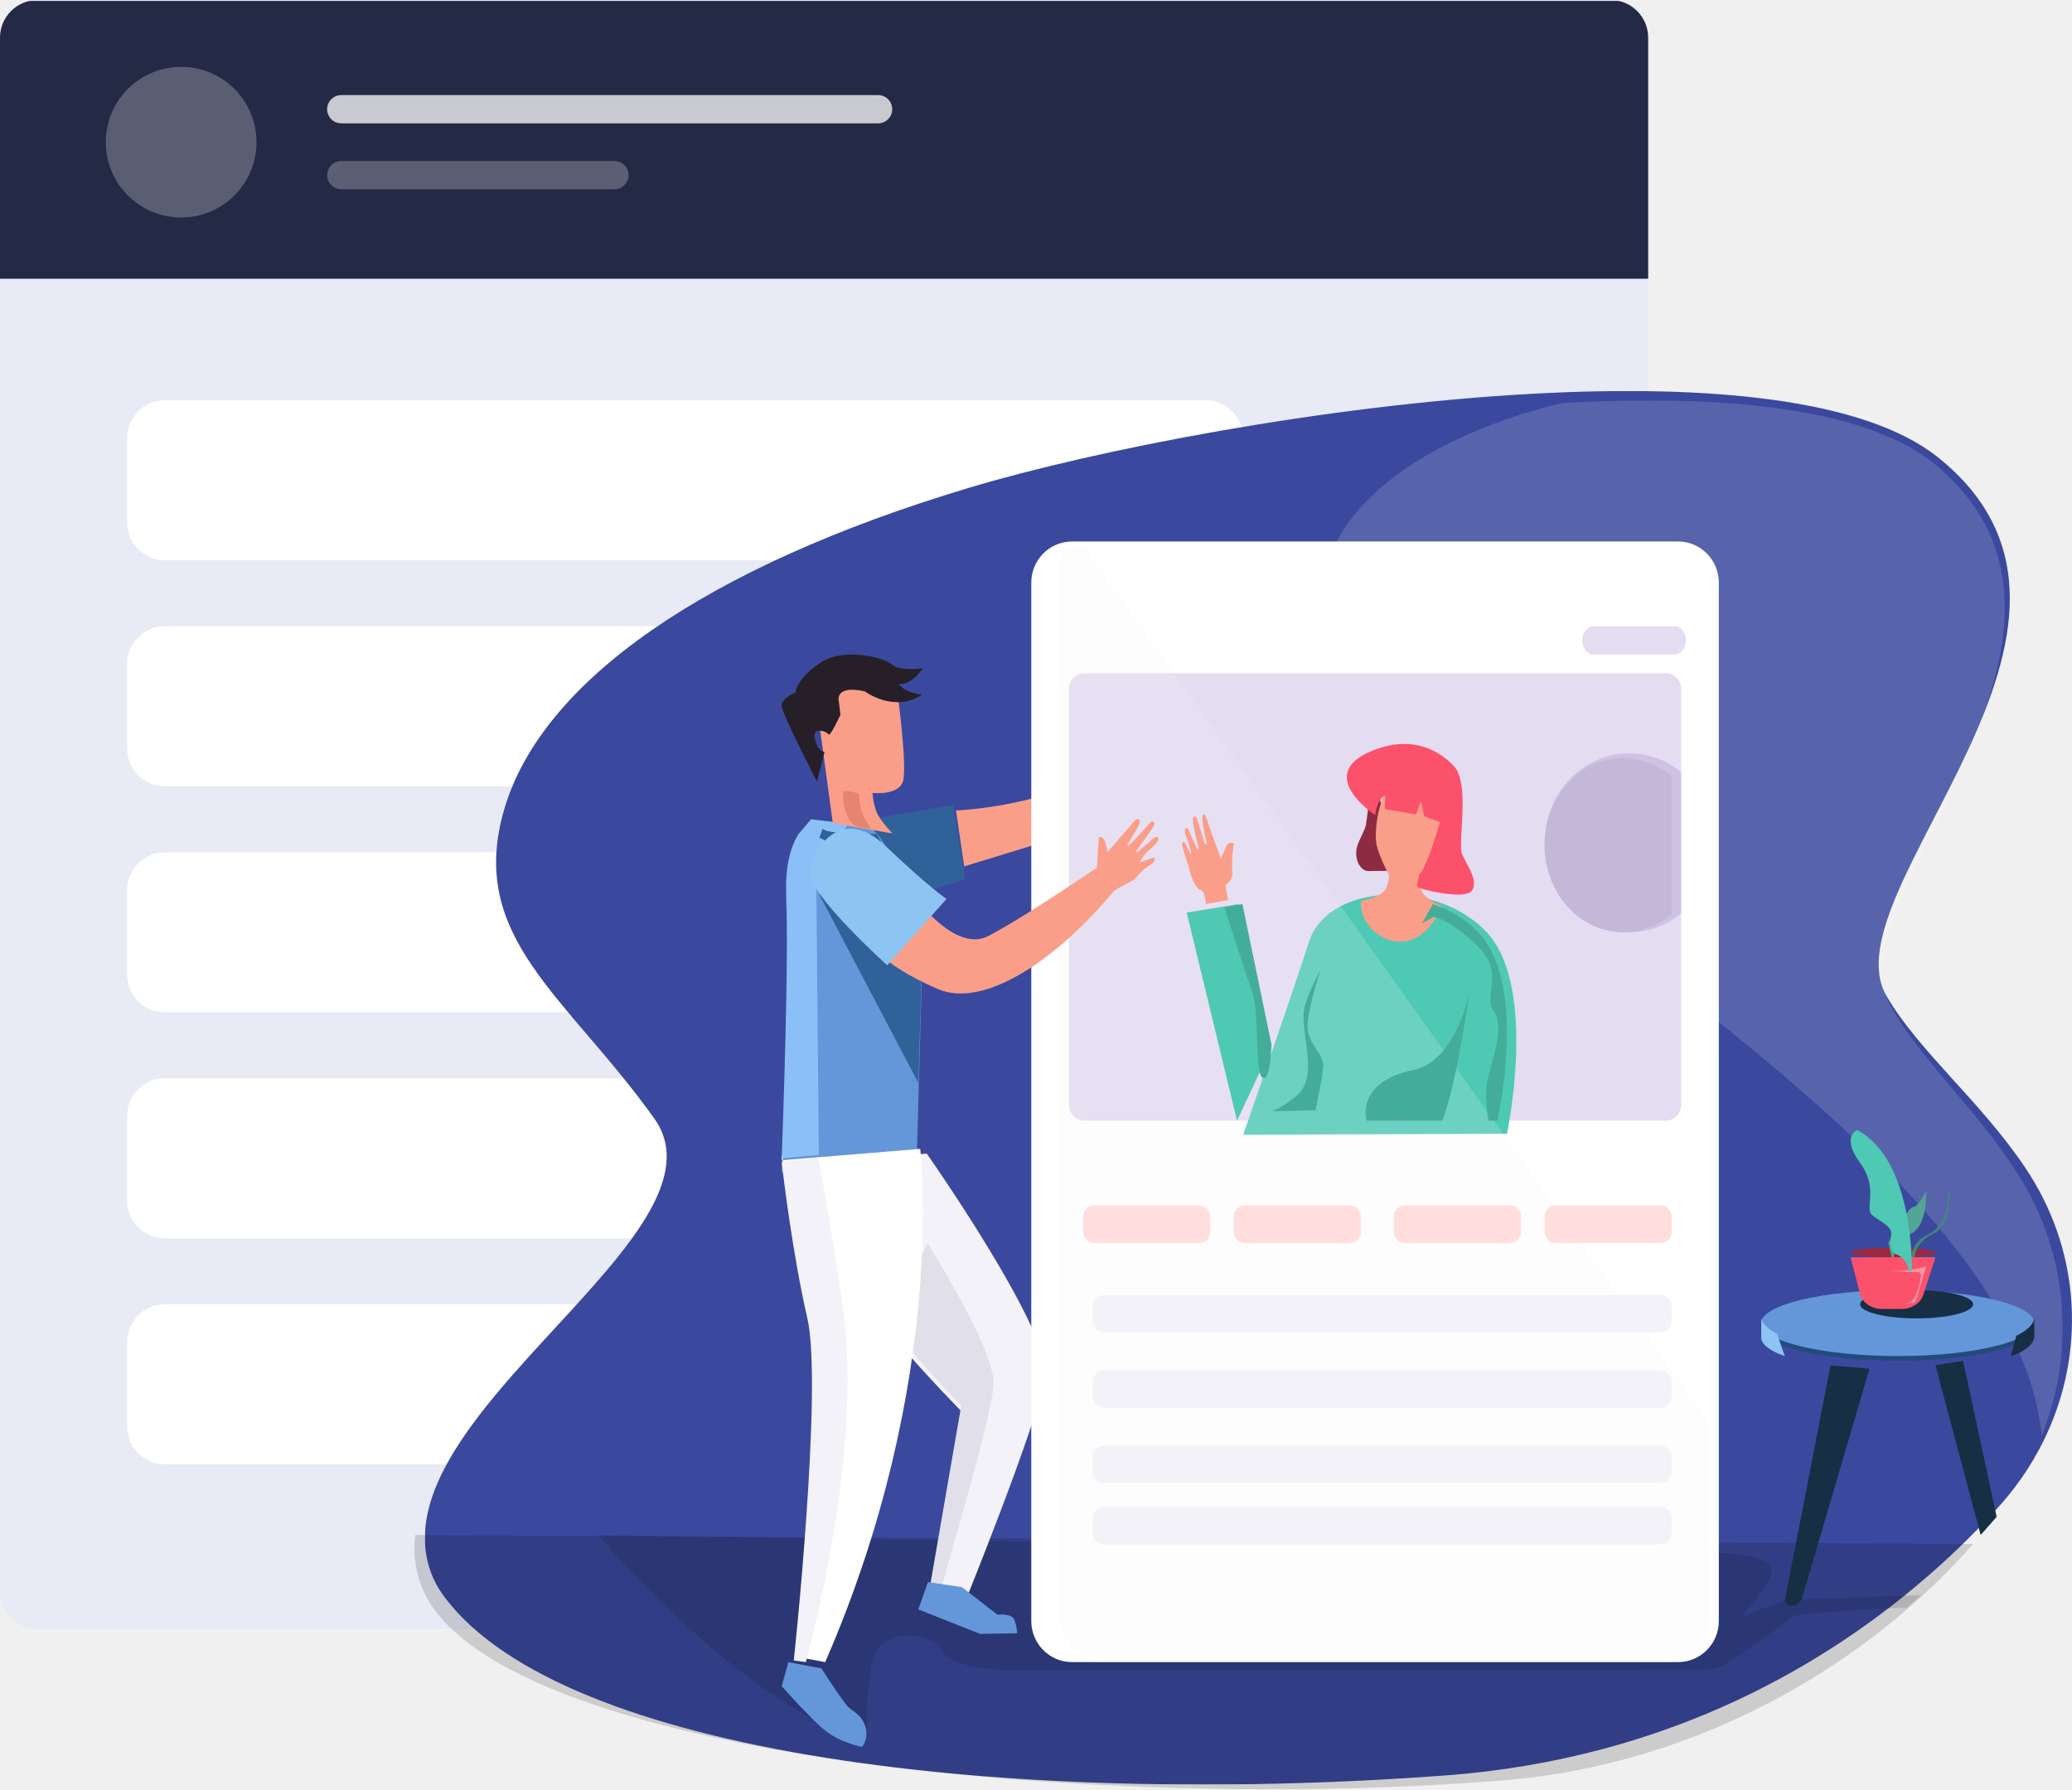
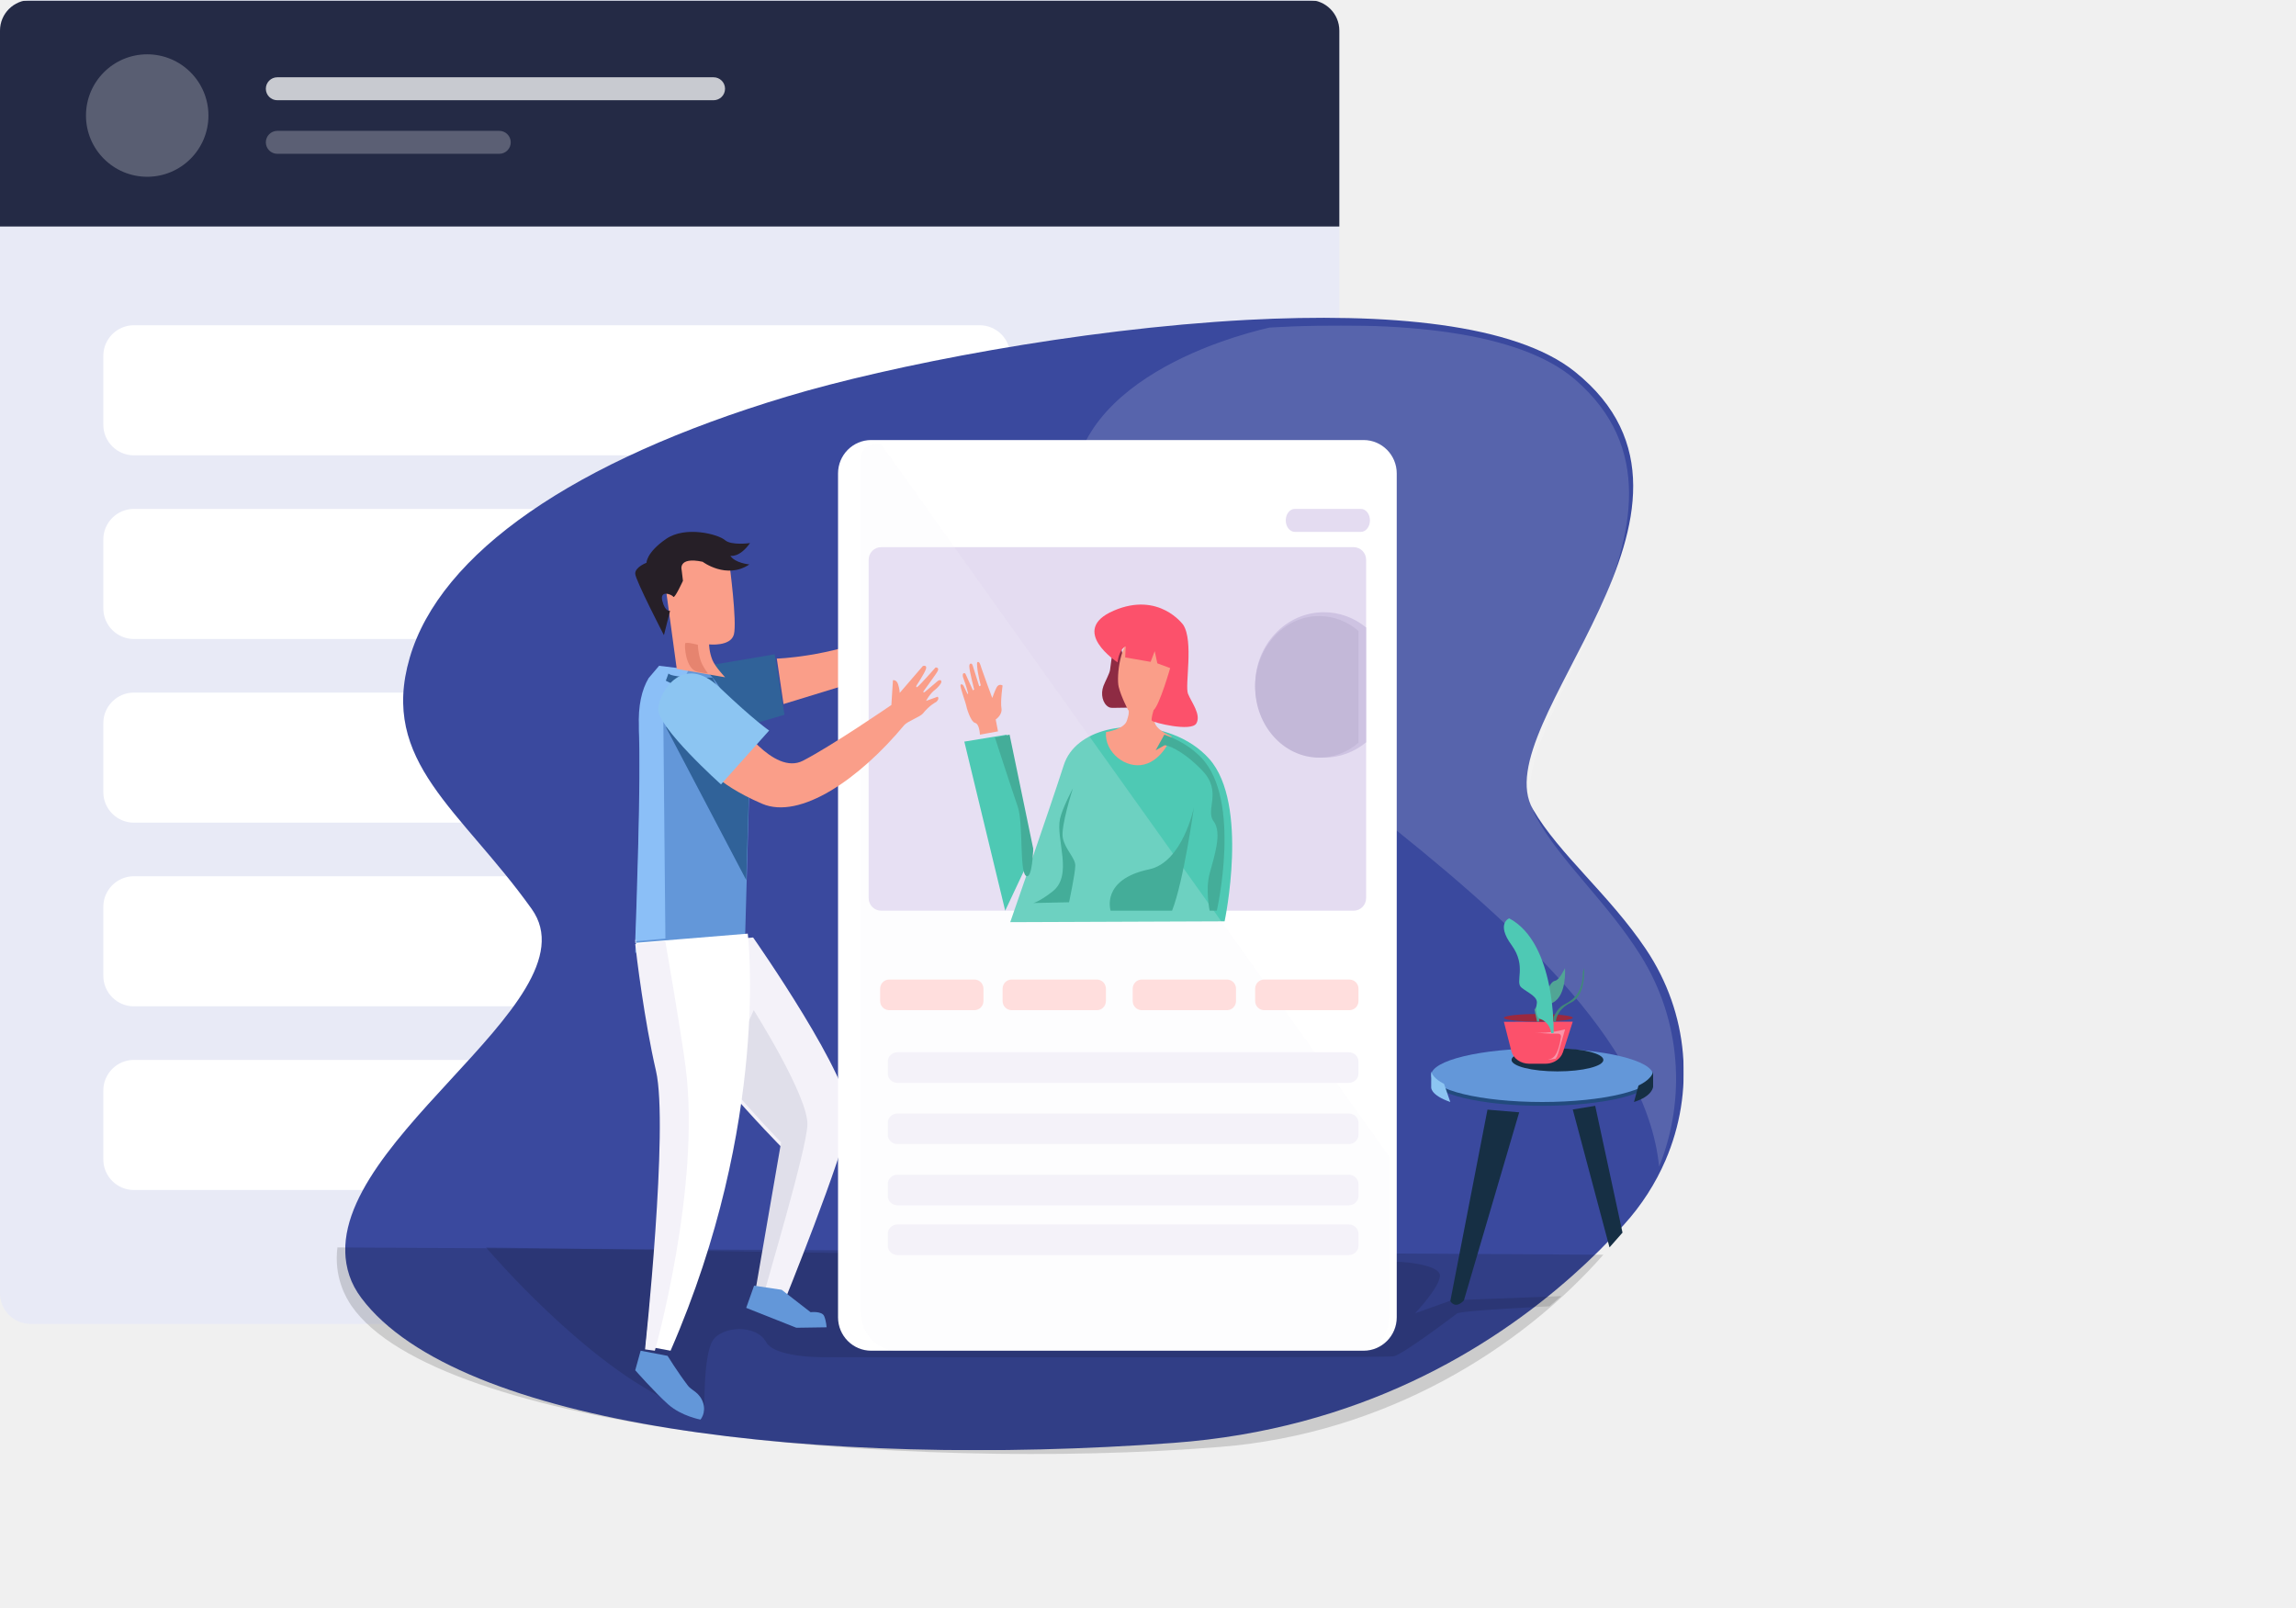
- <svg xmlns="http://www.w3.org/2000/svg" xmlns:xlink="http://www.w3.org/1999/xlink" viewBox="0 0 440 380" preserveAspectRatio="xMinYMin slice">
+ <svg xmlns="http://www.w3.org/2000/svg" xmlns:xlink="http://www.w3.org/1999/xlink" viewBox="0 0 600 420" preserveAspectRatio="xMinYMin slice">
  <defs>
    <rect id="a" width="350" height="346" rx="8" />
    <path id="c" d="M0 .048h349.781V296H0z" />
    <path id="e" d="M0 .048h157.825v219.844H0z" />
  </defs>
  <g fill="none" fill-rule="evenodd">
    <mask id="b" fill="#fff">
      <use xlink:href="#a" />
    </mask>
    <use fill="#E8EAF6" fill-rule="nonzero" xlink:href="#a" />
    <g mask="url(#b)">
      <path fill="#242A45" d="M-3.53.197h547v59h-547z" />
      <g transform="translate(22.47 14.197)" fill="#FFF">
        <circle cx="16" cy="16" r="16" opacity=".245" />
        <g transform="translate(47 6)">
          <rect width="120" height="6" opacity=".75" rx="3" />
          <rect width="64" height="6" y="14" opacity=".25" rx="3" />
        </g>
      </g>
    </g>
    <rect width="237" height="34" x="27" y="85" fill="#FFF" rx="8" />
    <rect width="237" height="34" x="27" y="133" fill="#FFF" rx="8" />
    <rect width="237" height="34" x="27" y="181" fill="#FFF" rx="8" />
    <rect width="237" height="34" x="27" y="229" fill="#FFF" rx="8" />
    <rect width="237" height="34" x="27" y="277" fill="#FFF" rx="8" />
    <g transform="matrix(-1 0 0 1 440 83)">
      <mask id="d" fill="#fff">
        <use xlink:href="#c" />
      </mask>
      <path fill="#3A499E" d="M348.707 250.34c-.67 2.018-1.715 3.998-3.174 5.935-25.202 33.474-119.376 44.632-212.224 37.814-48.476-3.562-82.67-24.526-104.281-43.75a175.95 175.95 0 0 1-13.36-13.222c-4.669-5.145-8.313-10.86-10.91-16.895-7.647-17.778-6.174-38.316 5.123-55.161 9.577-14.276 22.722-24.824 29.513-36.543C52.326 106.2-16.043 49.782 28.448 14.138 44.152 1.554 77.608-1.35 114.11.602c44.428 2.378 93.365 11.955 120.284 20.045 55.712 16.737 90.58 40.98 98.539 68.256 7.958 27.276-13.311 39.618-31.88 65.654-17.495 24.526 58.553 62.997 47.654 95.783" mask="url(#d)" />
      <path fill="#306299" d="M254.549 90.872L237.564 88 235 103.799 256 110z" />
      <path fill="#FA9E89" d="M237 89.118S223.824 88.77 210 83l6.496 12.254L235.249 101 237 89.118z" />
      <g transform="translate(2 2)">
        <mask id="f" fill="#fff">
          <use xlink:href="#e" />
        </mask>
        <path fill="#FFF" d="M157.066 52.186C148.954 92.345 11.06 153.876 4.43 219.892c-7.118-17.752-5.747-38.258 4.77-55.078 8.914-14.255 21.15-24.787 27.471-36.489C48.71 106.043-14.934 49.707 26.481 14.117 41.1 1.552 72.242-1.348 106.221.602c10.344 2.364 58.164 15.331 50.845 51.584" mask="url(#f)" opacity=".152" />
      </g>
      <path fill="#000" d="M351.82 243c.985 7.866-2.34 13.336-3.64 15.227-22.429 32.672-144.494 43.563-227.13 36.908-43.146-3.476-78.505-25.715-100.05-50.22L351.82 243z" opacity=".149" />
      <path fill="#000" d="M73.627 246.812s-10.077.61-9.922 3.66c.155 3.05 6.511 9.758 6.511 9.758l-9.509-3.405L32 255.732l3.1 2.669s23.127 1.067 24.16 1.88c1.034.813 14.264 10.776 16.537 11.182 2.274.407 146.688.225 146.688.225s14.858.589 17.339-3.986c2.48-4.574 11.472-4.27 13.953-.305 2.48 3.965 2.136 18.603 2.136 18.603s6.793-1.773 7.166-1.931C286.644 274.106 313 243 313 243l-239.373 3.812z" opacity=".128" />
      <path fill="#162F44" d="M43 207.695l14.45 49.163s2.056 2.444 3.55.18L51.286 207l-8.286.695zM23.134 206L16 239.138 19.397 243 29 206.954z" />
      <path fill="#F4F2F9" d="M235.493 217.082l6.025 34.2.999 5.669-2.192.322-.156.024-4.788.703s-15.971-39.344-17.33-48.787C216.69 199.77 243.196 162 243.196 162l28.768 2.448c.761 8.219-10.744 23.711-21.027 35.77-8.101 9.499-15.444 16.864-15.444 16.864" />
      <path fill="#E0DFEA" d="M235.88 215.535l6.877 39.767-2.146.321-.073.377-.08-.352c-.875-3.83-11.14-37.737-11.452-44.648-.333-7.326 14.027-30 14.027-30L251 198.714c-7.93 9.474-15.12 16.82-15.12 16.82" />
      <path fill="#6397D9" d="M274 166l-28.667-2.387L244 115.886S251 91 258.667 91c4.553 0 8.986 1.804 11.7 6.195 1.853 3.003 2.903 7.22 2.633 12.896-.61 12.777.73 48.907.967 55.022.02.577.033.887.033.887" />
      <path fill="#8BBFF7" d="M266.115 162.276l.538-56.818L260 91.938l7.763-.938 2.729 3.21c1.79 3.003 2.803 7.22 2.542 12.894-.589 12.774.737 49.782.966 55.896l-7.885-.724z" />
      <path fill="#306299" d="M266 107l-21.017 40-.546-17.991-.437-14.598L261.524 107z" />
      <path fill="#FFF" d="M212.329 270H83.67c-4.789 0-8.671-3.908-8.671-8.73V40.73c0-4.822 3.882-8.73 8.671-8.73H212.33c4.789 0 8.671 3.908 8.671 8.73v220.54c0 4.822-3.882 8.73-8.671 8.73" />
      <path fill="#E4DCF1" d="M213 63.29v88.42c0 1.818-1.456 3.29-3.253 3.29H86.253c-1.797 0-3.253-1.472-3.253-3.29V63.29c0-1.818 1.456-3.29 3.253-3.29h123.494c1.797 0 3.253 1.472 3.253 3.29" />
      <path fill="#8E2B43" d="M148.853 84l-1.552 1.183L144 99.554l.071 2.367 5.227.079c.355.005.713-.065 1.03-.25 1.495-.878 2.133-3.325 1.308-5.493-.444-1.166-1.581-3.23-1.713-4.142-.314-2.184-1.07-8.115-1.07-8.115" />
      <path fill="#4EC9B4" d="M176 158l-54.224-.208-1.795-.006s-6.487-30.649 4.016-42.461c2.558-2.874 5.883-4.993 9.506-6.37 11.273-4.297 25.453-1.455 28.493 7.966C166.012 129.372 176 158 176 158" />
      <path fill="#FA9E89" d="M133.84 109.489s2.215 6.026 7.103 7.294c4.888 1.269 10.489-3.224 10.03-8.457 0 0-4.684-.687-5.447-2.96-.928-2.76-.306-2.854-.306-2.854s1.833-3.49 2.444-6.026c.611-2.537-.305-12.37-4.582-13.32-2.705-.602-7.027.317-10.082 4.757 0 0 1.528 8.563 3.666 12.686 2.139 4.123 3.208 6.026-2.826 8.88" />
      <path fill="#F4F2F9" d="M209.833 33.013L77 219.239v42.244c0 4.704 3.7 8.517 8.263 8.517h120.164c5.287 0 9.573-4.418 9.573-9.869V36.827c0-2.929-2.33-3.956-5.167-3.814" opacity=".184" />
      <path fill="#4EC9B4" d="M170 139.442L176.982 109 188 110.816 177.316 155z" />
      <path fill="#FA9E89" d="M179.2 108.137l.6-3.106s-1.8-1.184-1.5-2.959c.3-1.775-.3-5.917-.3-5.917s.957-.647 1.575.518c.44.829 1.125 2.737 1.125 2.737s2.296-6.166 2.826-7.79c.225-.691.452-1.767.975-1.603.275.086.175.715.128 1.33-.14 1.844-.928 4.784-.928 4.784l.4.234 1.663-5.276c.073-.256.193-.644.462-.665.238-.02.475.11.475.702 0 1.184-1.275 6.077-1.275 6.077l.319.219 1.935-4.278c.133-.323.613-.295.695.044.065.268.046.65-.173 1.192-.6 1.48-1.2 3.846-1.2 3.846l.15.173 1.05-2.17c.188-.347.649-.57.783-.2.188.518-1.458 4.97-1.458 5.267 0 .296-1.126 4.326-2.326 4.622-1.2.296-1.275 3.082-1.275 3.082l-4.726-.863z" />
      <path fill="#FFDEDD" d="M109.649 181H87.35c-1.298 0-2.351-1.072-2.351-2.394v-3.212c0-1.322 1.053-2.394 2.351-2.394h22.298c1.298 0 2.351 1.072 2.351 2.394v3.212c0 1.322-1.053 2.394-2.351 2.394m32 0H119.35c-1.298 0-2.351-1.072-2.351-2.394v-3.212c0-1.322 1.053-2.394 2.351-2.394h22.298c1.298 0 2.351 1.072 2.351 2.394v3.212c0 1.322-1.053 2.394-2.351 2.394m34 0H153.35c-1.298 0-2.351-1.072-2.351-2.394v-3.212c0-1.322 1.053-2.394 2.351-2.394h22.297c1.299 0 2.352 1.072 2.352 2.394v3.212c0 1.322-1.053 2.394-2.352 2.394m32 0h-22.297c-1.298 0-2.351-1.072-2.351-2.394v-3.212c0-1.322 1.053-2.394 2.351-2.394h22.298c1.298 0 2.351 1.072 2.351 2.394v3.212c0 1.322-1.053 2.394-2.351 2.394" />
      <path fill="#F4F2F9" d="M205.453 200H87.547C86.14 200 85 198.92 85 197.59v-3.18c0-1.33 1.14-2.41 2.547-2.41h117.906c1.407 0 2.547 1.08 2.547 2.41v3.18c0 1.33-1.14 2.41-2.547 2.41M87.547 216C86.14 216 85 214.92 85 213.59v-3.18c0-1.33 1.14-2.41 2.547-2.41h117.906c1.407 0 2.547 1.08 2.547 2.41v3.18c0 1.33-1.14 2.41-2.547 2.41H87.547zm117.906 16H87.547C86.14 232 85 230.92 85 229.59v-3.18c0-1.33 1.14-2.41 2.547-2.41h117.906c1.407 0 2.547 1.08 2.547 2.41v3.18c0 1.33-1.14 2.41-2.547 2.41m0 13H87.547C86.14 245 85 243.92 85 242.59v-3.18c0-1.33 1.14-2.41 2.547-2.41h117.906c1.407 0 2.547 1.08 2.547 2.41v3.18c0 1.33-1.14 2.41-2.547 2.41" />
      <path fill="#FC516B" d="M130.778 80.321s6.3-8.848 18.19-3.725c11.888 5.122-1.017 13.504-1.017 13.504s-.254-3.26-2.134-4.191l.153 2.897-6.656 1.165-1.067-2.794-.686 3.182-3.353 1.241s2.743 9.624 4.344 11.021c0 0 .686 2.25.457 2.716-.228.466-10.364 3.027-11.66.699-1.296-2.328 1.372-5.588 2.21-7.761.838-2.173-1.524-13.711 1.22-17.954" />
      <path fill="#E4DCF1" d="M101.648 56H84.352C83.053 56 82 54.657 82 53s1.053-3 2.352-3h17.296c1.299 0 2.352 1.343 2.352 3s-1.053 3-2.352 3" />
      <path fill="#44AD99" d="M128 128s2.664 19.286 5.71 27h16.06s2.648-8.138-10.047-10.8C130.893 142.349 128 128 128 128m31.611-5s3.26 10 2.648 13c-.61 3-3.259 5.2-3.259 7.2s1.63 9.6 1.63 9.6l9.37.2s-1.556-.266-5.093-3.05c-5.398-4.25-.764-13.625-1.91-18.95-.6-2.794-3.386-8-3.386-8M170 138.772s.213 8.383 1.915 7.093c1.702-1.29.638-13.757 2.127-18.056 1.49-4.3 5.958-18.057 5.958-18.057l-3.83-.752-6.17 29.772z" />
      <path fill="#FA9E89" d="M195.377 100.475s1.576.692 3.5 3.046c.636.78 4.03 2.021 4.833 2.988 11.645 14.02 27.196 24.841 37.163 20.533C253.603 121.54 256 116.424 256 116.424l-8.414-11.362s-9.663 14.759-17.434 10.739c-7.772-4.02-23.092-14.557-23.092-14.557l-.406-6.464s-.895-.24-1.324.995c-.43 1.236-.45 2.304-.45 2.304l-6.049-7.024s-1.162-.36-.808.769c.354 1.13 2.491 4.368 2.491 4.368s.22.616-.243.335c-.54-.327-4.766-5.092-4.766-5.092s-.973-.064-.576.866c.307.717 2.865 4.09 3.73 5.354.258.376-.282.235-.282.235l-3.496-2.97c-.473-.319-.963-.213-.87.368.075.46 1.027 1.519 1.593 1.939 1.414 1.046 2.4 2.952 2.4 2.952l-3.044-1.1s-.595.528.417 1.396M267 63.49l-3.85 28.32L250.504 94s.64-.668 1.372-1.56c.748-.907 1.59-2.05 1.963-2.966.85-2.104.856-4.066.856-4.066s-5.608.633-6.477-2.595c-.872-3.232 1.143-18.284 1.143-18.284S251.864 55.07 267 63.49" />
      <path fill="#261F27" d="M256.387 63.812s-6.236 4.71-12.219.698c0 0 3.792-.35 4.972-2.268 0 0-2.36.61-5.14-3.314 0 0 4.887.698 6.572-.785 1.686-1.483 10.28-3.838 15.42-.262 5.141 3.576 5.057 6.193 5.057 6.193s3.033 1.133 2.95 2.878c-.085 1.744-7.5 16.048-7.5 16.048l-1.601-6.367s1.264.378 2.022-2.587c.758-2.966-2.528-1.687-2.865-1.076-.337.61-2.528-4.187-2.528-4.187l.337-2.79s1.096-3.577-5.477-2.18" />
      <path fill="#FFF" d="M268.214 196.384c-3.591 14.487 3.05 72.409 3.05 72.409L264.766 270c-26.16-60.015-20.176-109-20.176-109l29.41 2.414s-.075-1.224-.106-.934c-.338 3.008-2.408 20.689-5.68 33.904" />
      <path fill="#6397D9" d="M235.73 254.076l-7.553 5.859s-2.975-.359-3.548 1.016c-.572 1.375-.629 2.93-.629 2.93l7.896.119L245 258.799 242.94 253l-7.21 1.076zm29.82 17.264s-2.672 4.322-5.365 7.852c-.905 1.186-3.117 1.701-3.978 4.595-.74 2.49.74 4.213.74 4.213s4.965-.894 8.419-3.957c3.453-3.064 8.634-8.937 8.634-8.937L272.582 270l-7.031 1.34z" />
      <path fill="#224A7D" d="M66 199c0 3.866-12.984 7-29 7s-29-3.134-29-7 12.984-7 29-7 29 3.134 29 7" />
      <path fill="#6397D9" d="M66 198c0 3.866-12.984 7-29 7s-29-3.134-29-7 12.984-7 29-7 29 3.134 29 7" />
      <path fill="#162F44" d="M45 194c0 1.657-5.373 3-12 3s-12-1.343-12-3 5.373-3 12-3 12 1.343 12 3m-37 3v3.986s.07 2.464 5 4.014l-1.179-4.318S8.358 199.187 8 197" />
      <path fill="#8CC5F2" d="M65.994 197v4.085s.39 2.043-4.994 3.915l1.652-4.766s2.86-1.277 3.342-3.234" />
      <path fill="#FC516B" d="M47 184.038l-1.968 7.69c-.488 1.914-2.423 3.272-4.653 3.272h-4.233c-1.585 0-3.025-.685-3.9-1.772a4.02 4.02 0 0 1-.692-1.278l-1.706-5.313L29 184l18 .038z" />
      <path fill="#9B293F" d="M47 183c0 .552-4.03 1-9 1s-9-.448-9-1 4.03-1 9-1 9 .448 9 1" />
      <path fill="#F995A9" d="M34.594 193.657c.354.137.688.253 1 .343l-2.11-.324a4.41 4.41 0 0 1-.657-1.35l-1.616-5.608c-.081-.27-.211-.7-.211-.718 0 0 4.215 1.242 8 .818-1.231.164-4.31.412-6.168.32a.724.724 0 0 0-.764.815c.234 1.657.905 5.074 2.526 5.704" />
      <path fill="#51A595" d="M39 180.901l-.679 3.087-.494.012s-.028-3.099-3.674-5c-3.65-1.9-3.127-9-3.127-9l.003.009c.088.183 1.488 3.1 2.549 3.29 1.094.202 1.773 1.95 1.773 1.95s.522.75 1.147.6c.626-.15 1.251 1.5 1.251 1.5l.207 1.752 1.044 1.8z" />
      <path fill="#4EC9B4" d="M34.007 186.987s-.7-23.436 11.6-29.987c0 0 3.501 1.352-.6 6.967-4.1 5.615-.799 9.67-2.6 11.127-1.8 1.455-4.4 2.391-4 4.263.4 1.872-.1 3.744-.9 3.952-.8.207-2.6 1.312-2.88 3.691l-.62-.013z" />
      <path fill="#41877A" d="M34 182.8l-.04 1.188-.538.012s-.03-3.099-3.994-5c-3.968-1.9-3.4-9-3.4-9l.004.009.336 1.068c0 6.45 3.723 7.787 5.212 8.648 1.489.861 2.42 3.075 2.42 3.075" />
      <path fill="#306299" d="M253.815 94.105s10.552.172 11.494-1.105l.691 1.898s-8.36 4.557-14 2.624l1.815-3.417z" />
      <path fill="#8CC5F2" d="M239 107.916L251.588 122s16.822-15.082 16.404-19.81c-.417-4.727-6.58-14.515-16.034-5.523C242.76 105.415 239 107.916 239 107.916" />
      <path fill="#F4F2F9" d="M271.435 269.654l-2.566.346s-12.026-42.47-8.07-73.847c1.189-9.434 5.344-33.153 5.344-33.153l7.857.737c-.318 3.023-2.357 19.855-5.426 33.137-3.367 14.562 2.86 72.78 2.86 72.78" />
      <path fill="#E6846F" d="M257.747 92.558c-1.488.324-2.299.427-2.747.442.698-.966 1.484-2.182 1.832-3.158.793-2.241.799-4.33.799-4.33s2.971-.782 3.277-.413c.304.368 0 6.77-3.161 7.459" />
      <path fill="#CEC3E2" d="M112 96c0 10.492-8.048 19-17.973 19-4.156 0-7.981-1.491-11.027-3.996V80.996C86.046 78.49 89.87 77 94.027 77 103.952 77 112 85.508 112 96" />
      <path fill="#C3B8D8" d="M112 96.5c0 10.216-7.493 18.5-16.734 18.5-3.87 0-7.43-1.452-10.266-3.89V81.89C87.835 79.453 91.397 78 95.266 78 104.507 78 112 86.284 112 96.5" />
      <path fill="#44AD99" d="M138 113.096s-1.985-1.104-2.298-1.305c-.314-.199-4.39.902-9.826 6.516-5.433 5.614-.73 10.324-3.028 13.33-2.301 3.008-.107 9.323 1.044 13.635 1.15 4.31 0 9.722 0 9.722l-.06.006-1.821-.006s-6.584-28.868 4.075-39.995c2.596-2.706 5.97-4.703 9.647-5.999l2.267 4.096z" />
    </g>
  </g>
</svg>
